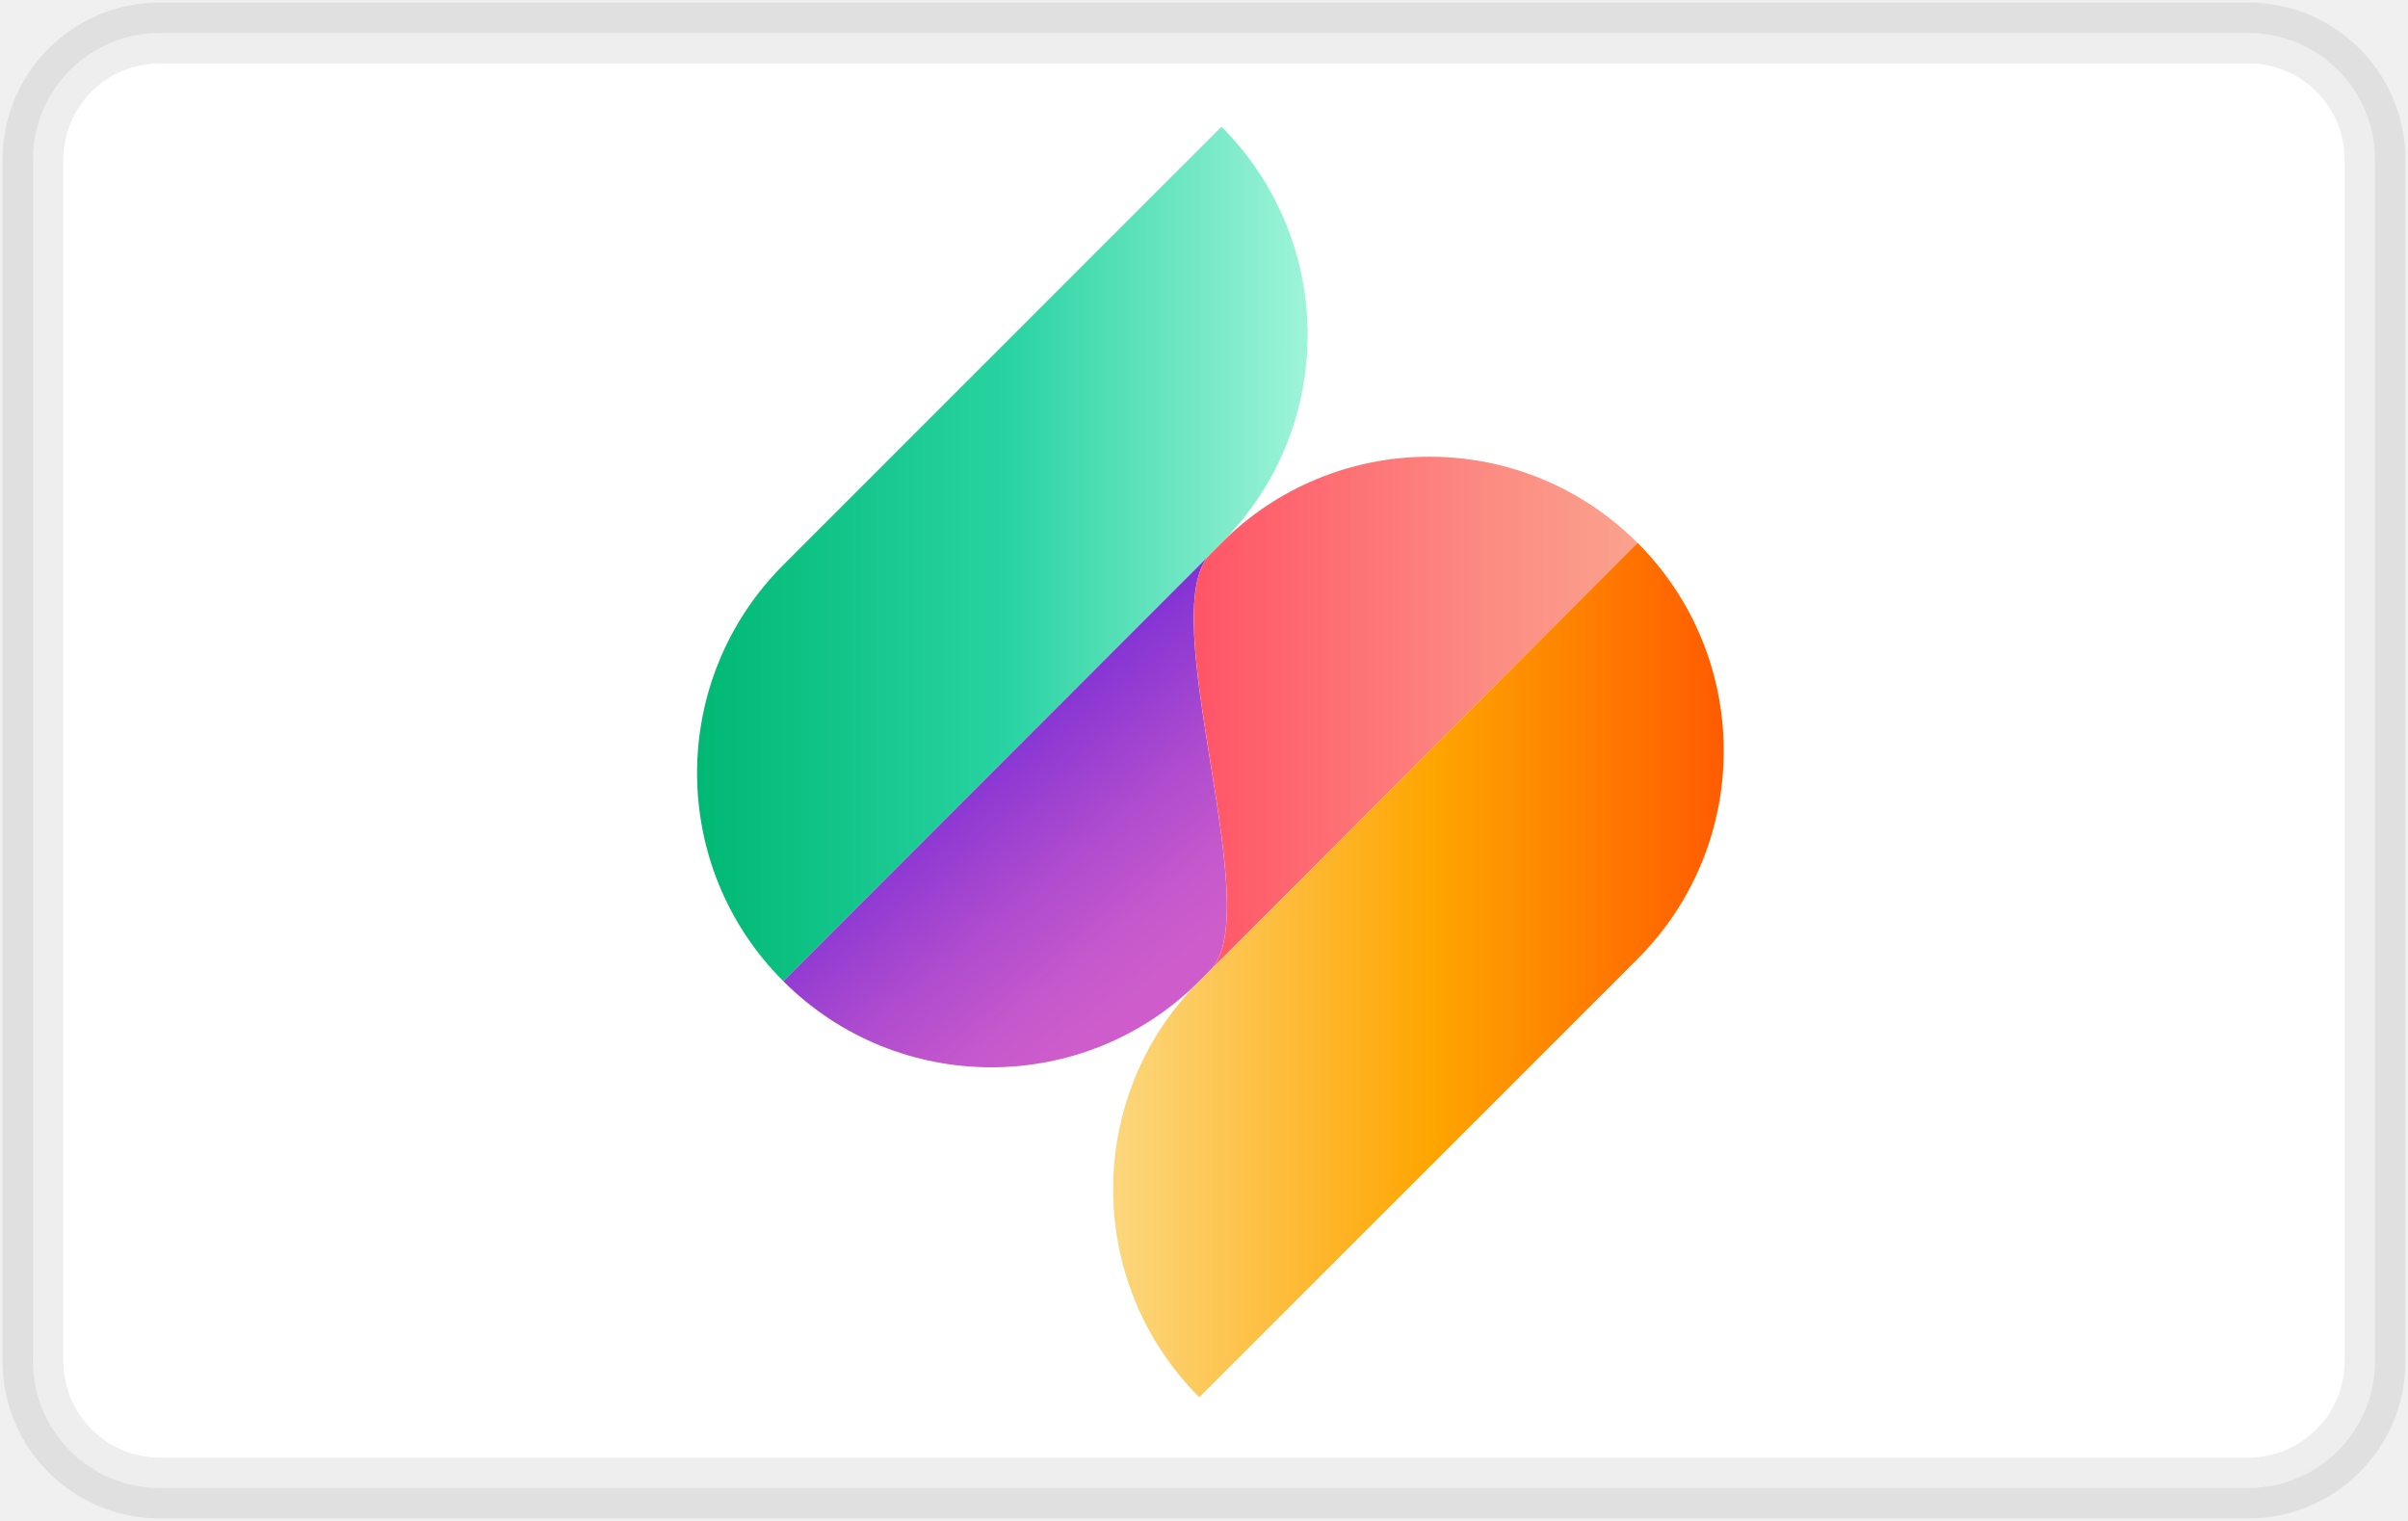
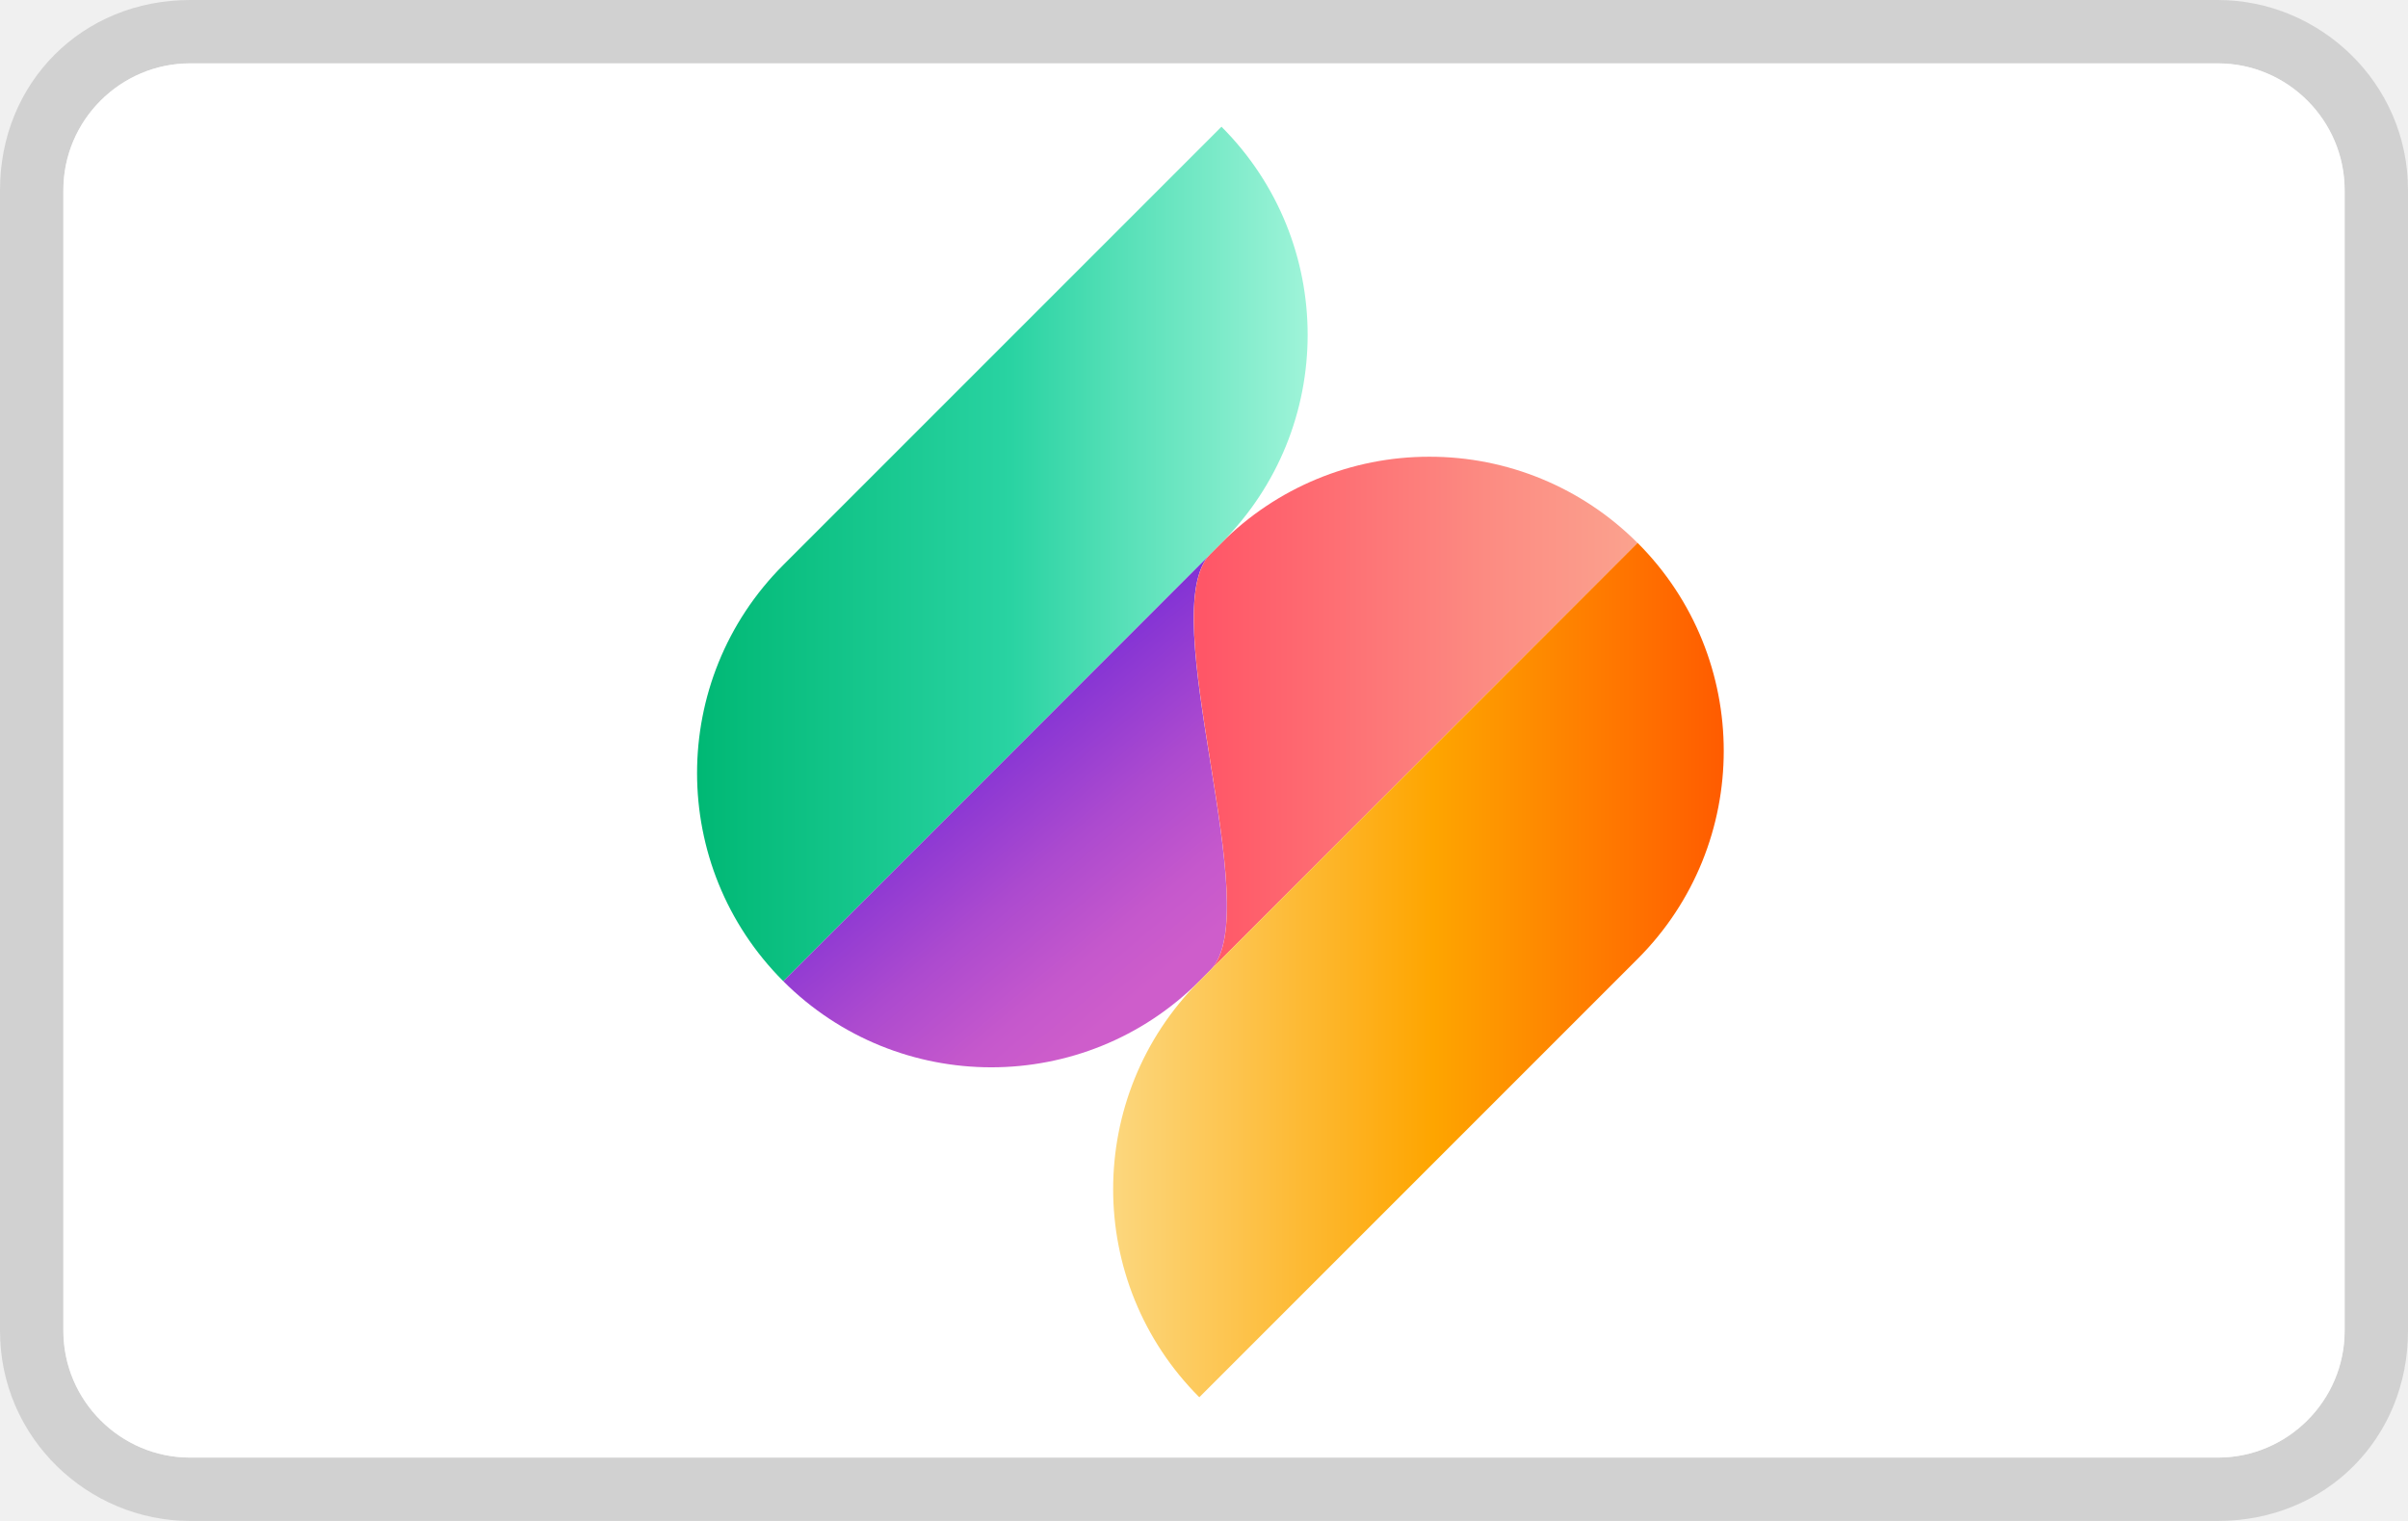
- <svg xmlns="http://www.w3.org/2000/svg" width="38" height="24" viewBox="0 0 38 24" version="1.1" role="img" aria-labelledby="pi-sezzle">
+ <svg xmlns="http://www.w3.org/2000/svg" role="img" viewBox="0 0 38 24" width="38" height="24" aria-labelledby="pi-sezzle">
+   <path fill="#000" opacity=".07" d="M35 0H3C1.3 0 0 1.3 0 3v18c0 1.7 1.4 3 3 3h32c1.7 0 3-1.3 3-3V3c0-1.7-1.4-3-3-3z" />
+   <path fill="#fff" d="M35 1c1.1 0 2 .9 2 2v18c0 1.1-.9 2-2 2H3c-1.1 0-2-.9-2-2V3c0-1.1.9-2 2-2h32" />
  <defs>
    <linearGradient x1="80.524%" y1="85.62%" x2="45.753%" y2="37.68%" id="pi-sezzle-linearGradient-1">
      <stop stop-color="#CE5DCB" offset="0%" />
      <stop stop-color="#C558CC" offset="20.95%" />
      <stop stop-color="#AC4ACF" offset="55.25%" />
      <stop stop-color="#8534D4" offset="98.45%" />
      <stop stop-color="#8333D4" offset="100%" />
    </linearGradient>
    <linearGradient x1="-.001%" y1="49.995%" x2="99.997%" y2="49.995%" id="pi-sezzle-linearGradient-2">
      <stop stop-color="#FF5667" offset="2.37%" />
      <stop stop-color="#FC8B82" offset="65.92%" />
      <stop stop-color="#FBA28E" offset="100%" />
    </linearGradient>
    <linearGradient x1="-.003%" y1="50%" x2="100%" y2="50%" id="pi-sezzle-linearGradient-3">
      <stop stop-color="#00B874" offset="0%" />
      <stop stop-color="#29D3A2" offset="51.26%" />
      <stop stop-color="#53DFB6" offset="68.17%" />
      <stop stop-color="#9FF4D9" offset="100%" />
    </linearGradient>
    <linearGradient x1="-.003%" y1="49.999%" x2="99.999%" y2="49.999%" id="pi-sezzle-linearGradient-4">
      <stop stop-color="#FCD77E" offset="0%" />
      <stop stop-color="#FEA500" offset="52.41%" />
      <stop stop-color="#FF5B00" offset="100%" />
    </linearGradient>
  </defs>
-   <g transform="translate(1 1)" fill-rule="nonzero" stroke="none" stroke-width="1" fill="none">
-     <rect stroke-opacity=".07" stroke="#000" stroke-width=".96" fill="#FFF" x="-.48" y="-.48" width="36.96" height="22.96" rx="2" />
-     <path d="M1.36 13.482a4.643 4.643 0 006.566 0l.174-.174c.906-.906-.907-5.66 0-6.566l-6.74 6.74z" fill="url(#pi-sezzle-linearGradient-1)" transform="translate(10 1)" />
-     <path d="M8.275 6.567l-.174.174c-.906.906.906 5.66 0 6.566l6.74-6.74a4.63 4.63 0 00-3.283-1.36 4.624 4.624 0 00-3.283 1.36" fill="url(#pi-sezzle-linearGradient-2)" transform="translate(10 1)" />
-     <path d="M1.36 6.916a4.643 4.643 0 000 6.566l6.916-6.916a4.643 4.643 0 000-6.566L1.36 6.916z" fill="url(#pi-sezzle-linearGradient-3)" transform="translate(10 1)" />
-     <path d="M7.926 13.482a4.643 4.643 0 000 6.566l6.916-6.916a4.643 4.643 0 000-6.566l-6.916 6.916z" fill="url(#pi-sezzle-linearGradient-4)" transform="translate(10 1)" />
+   <g fill-rule="nonzero" stroke="none" stroke-width="1" fill="none">
+     <path d="M35 0H3C1.3 0 0 1.3 0 3v18c0 1.7 1.4 3 3 3h32c1.7 0 3-1.3 3-3V3c0-1.7-1.4-3-3-3z" fill="#000" opacity=".07" />
+     <path d="M35 1c1.1 0 2 .9 2 2v18c0 1.1-.9 2-2 2H3c-1.1 0-2-.9-2-2V3c0-1.1.9-2 2-2h32" fill="#FFF" />
+     <path d="M1.36 13.482a4.643 4.643 0 006.566 0l.174-.174c.906-.906-.907-5.66 0-6.566l-6.74 6.74z" fill="url(#pi-sezzle-linearGradient-1)" transform="translate(11 2)" />
+     <path d="M8.275 6.567l-.174.174c-.906.906.906 5.66 0 6.566l6.74-6.74a4.63 4.63 0 00-3.283-1.36 4.624 4.624 0 00-3.283 1.36" fill="url(#pi-sezzle-linearGradient-2)" transform="translate(11 2)" />
+     <path d="M1.36 6.916a4.643 4.643 0 000 6.566l6.916-6.916a4.643 4.643 0 000-6.566L1.36 6.916z" fill="url(#pi-sezzle-linearGradient-3)" transform="translate(11 2)" />
+     <path d="M7.926 13.482a4.643 4.643 0 000 6.566l6.916-6.916a4.643 4.643 0 000-6.566l-6.916 6.916z" fill="url(#pi-sezzle-linearGradient-4)" transform="translate(11 2)" />
  </g>
</svg>
